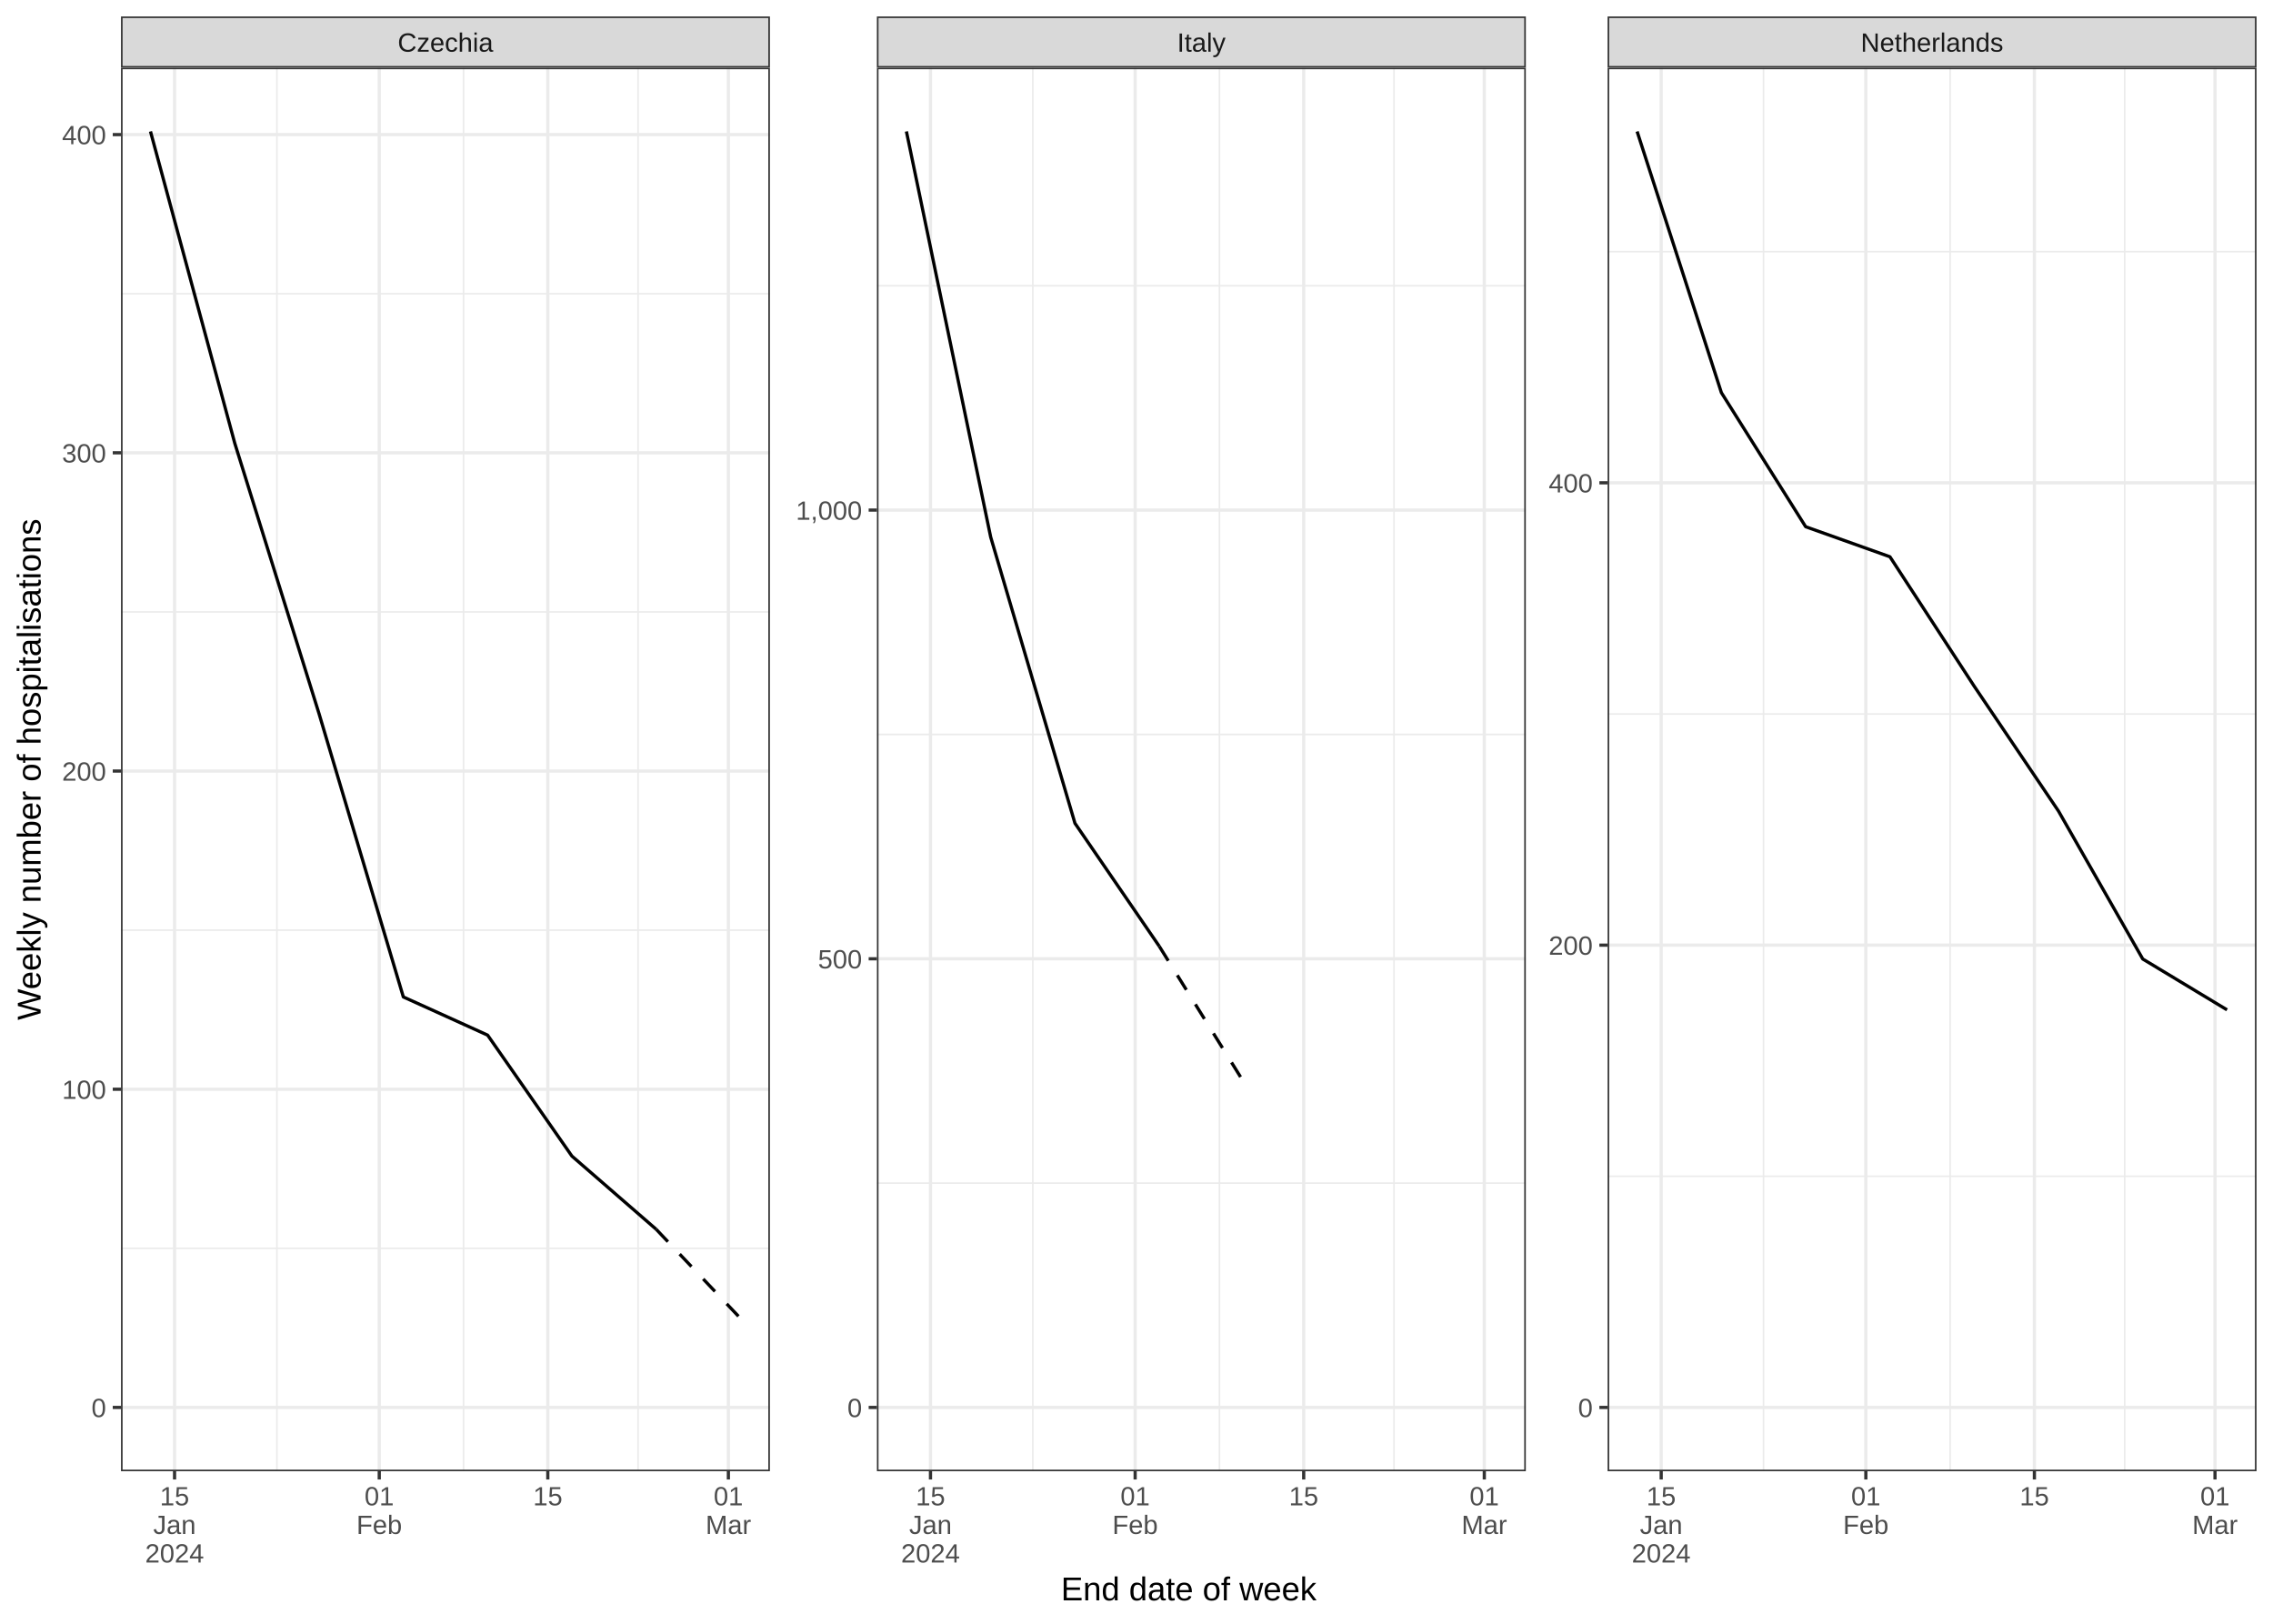
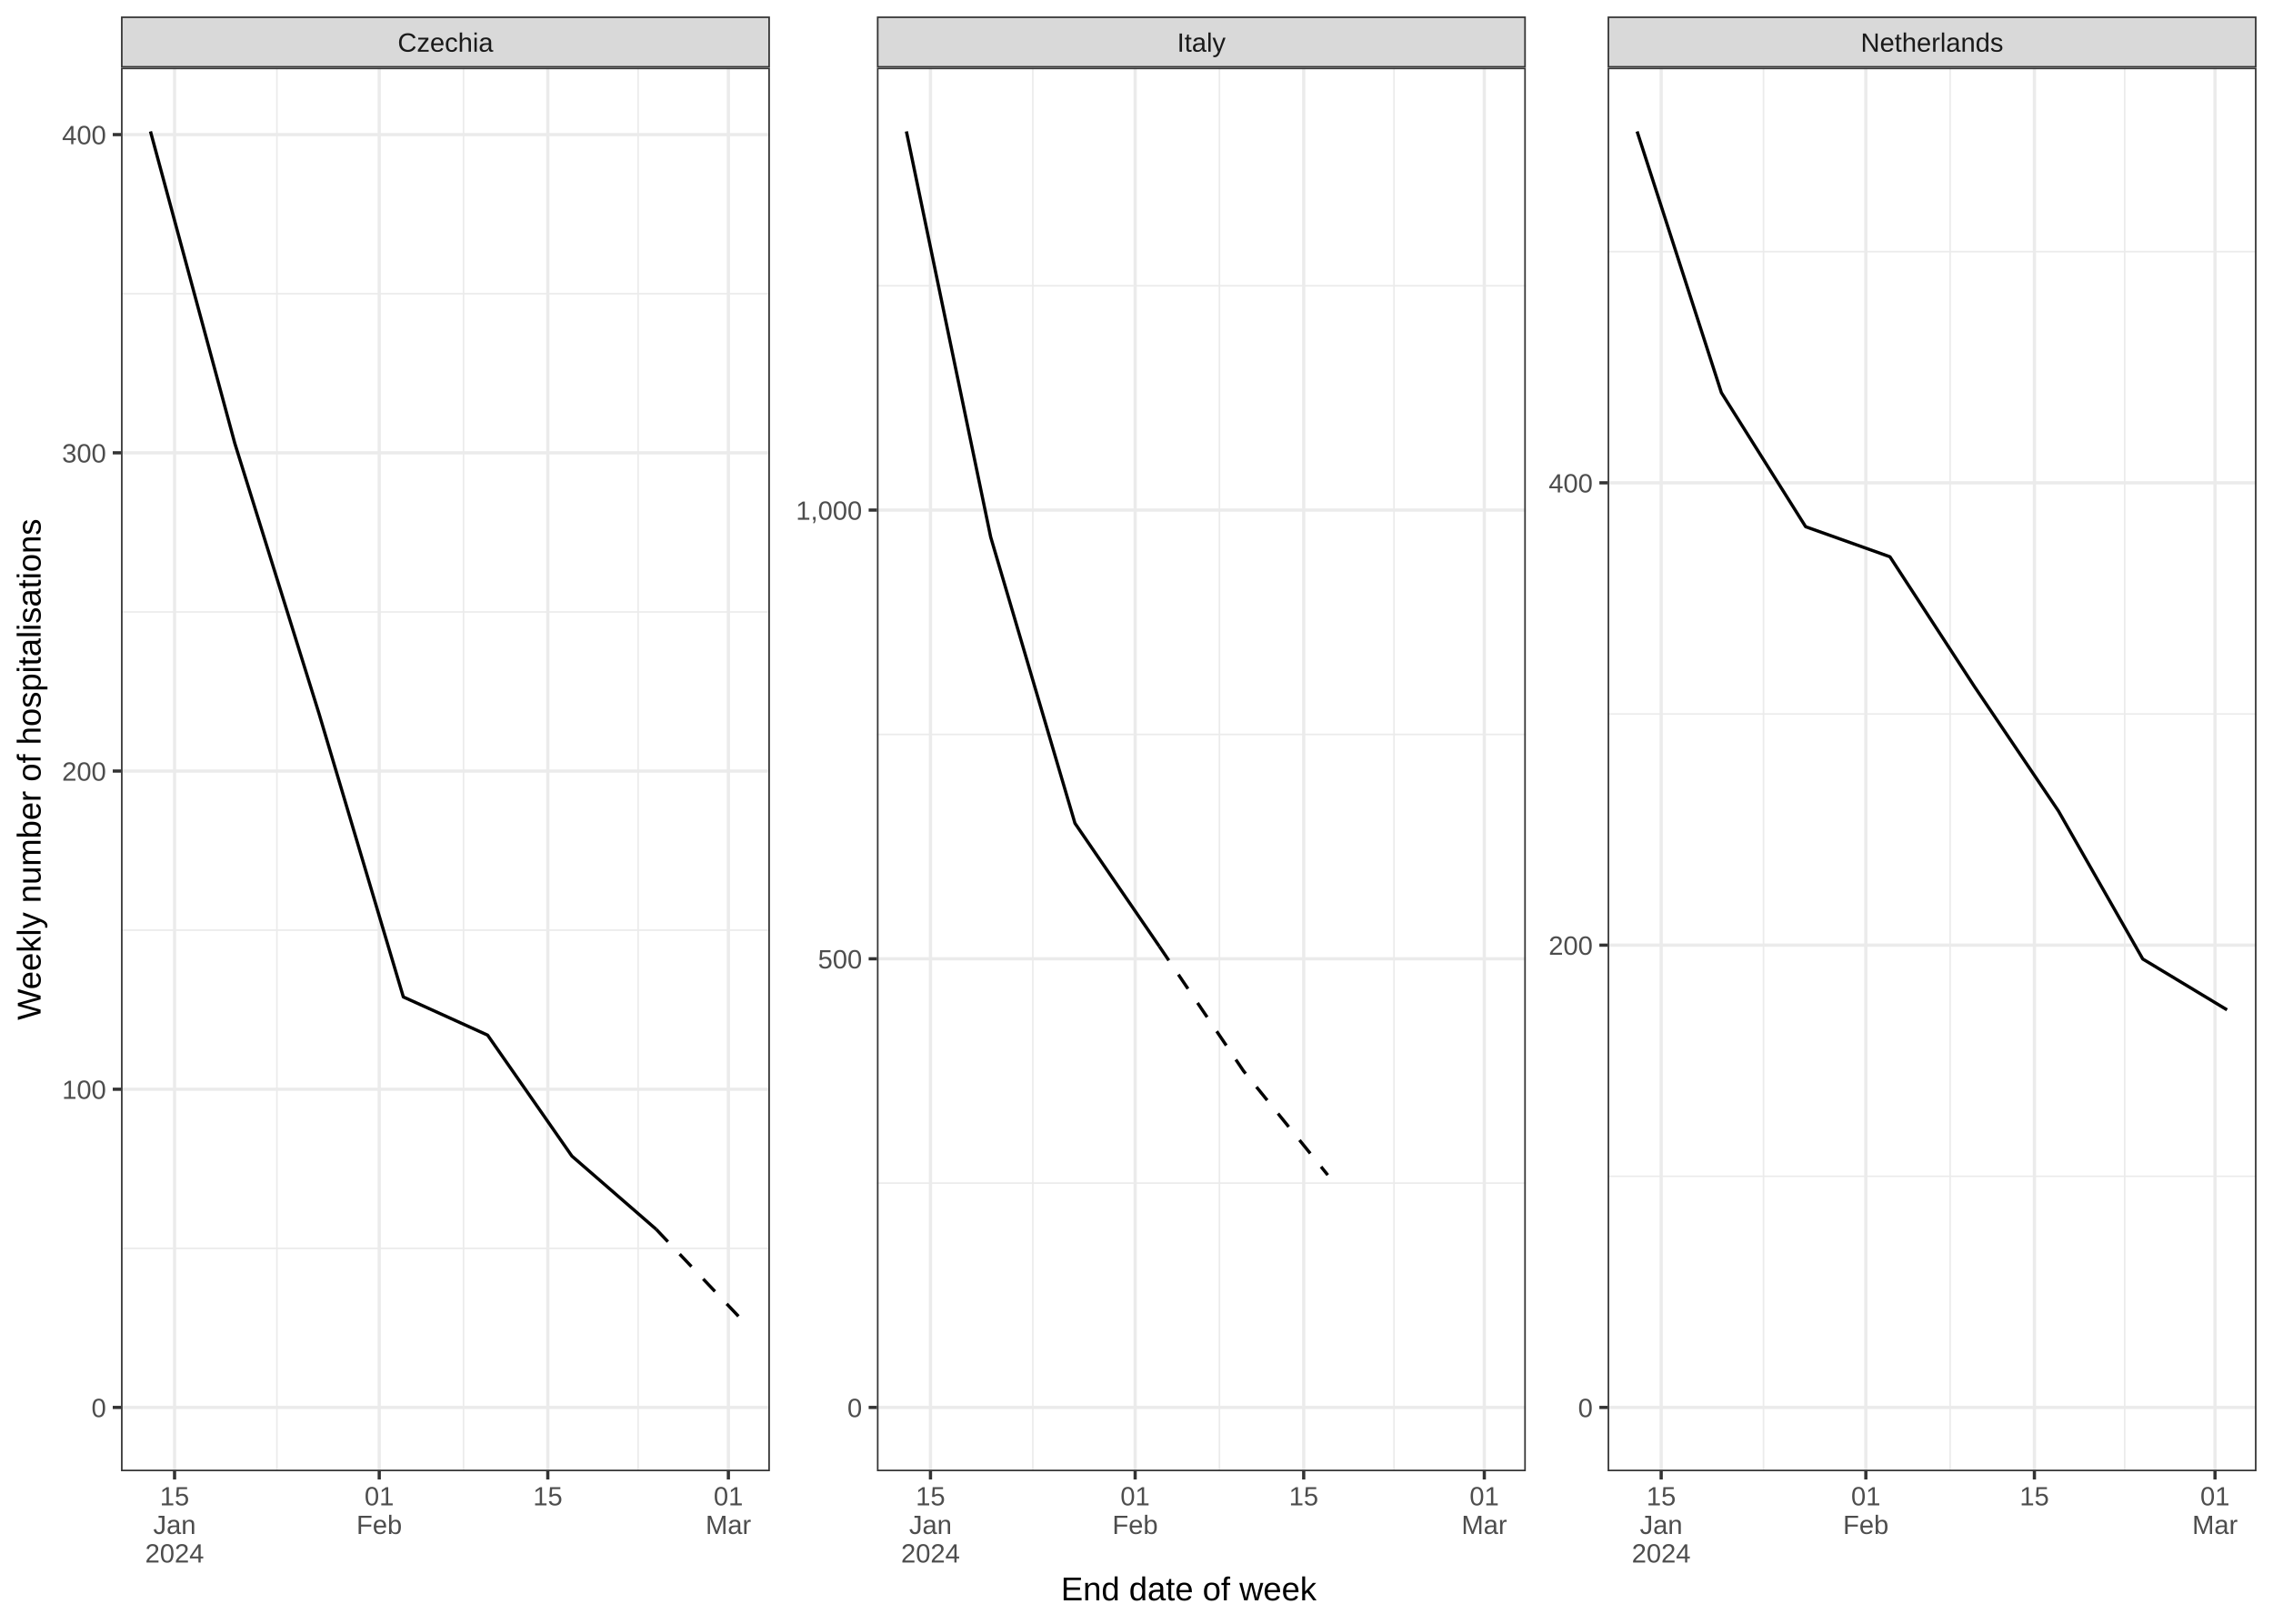
<svg xmlns="http://www.w3.org/2000/svg" class="svglite" width="756.00pt" height="540.00pt" viewBox="0 0 756.00 540.00">
  <defs>
    <style type="text/css">
    .svglite line, .svglite polyline, .svglite polygon, .svglite path, .svglite rect, .svglite circle {
      fill: none;
      stroke: #000000;
      stroke-linecap: round;
      stroke-linejoin: round;
      stroke-miterlimit: 10.00;
    }
    .svglite text {
      white-space: pre;
    }
  </style>
  </defs>
  <rect width="100%" height="100%" style="stroke: none; fill: #FFFFFF;" />
  <defs>
    <clipPath id="cpMC4wMHw3NTYuMDB8MC4wMHw1NDAuMDA=">
      <rect x="0.00" y="0.00" width="756.00" height="540.00" />
    </clipPath>
  </defs>
  <g clip-path="url(#cpMC4wMHw3NTYuMDB8MC4wMHw1NDAuMDA=)">
    <rect x="0.00" y="0.00" width="756.00" height="540.00" style="stroke-width: 1.07; stroke: #FFFFFF; fill: #FFFFFF;" />
  </g>
  <defs>
    <clipPath id="cpNDAuMjR8MjU2LjA4fDIyLjQ5fDQ4OS4yOQ==">
      <rect x="40.24" y="22.49" width="215.83" height="466.80" />
    </clipPath>
  </defs>
  <g clip-path="url(#cpNDAuMjR8MjU2LjA4fDIyLjQ5fDQ4OS4yOQ==)">
    <rect x="40.24" y="22.49" width="215.83" height="466.80" style="stroke-width: 1.07; stroke: none; fill: #FFFFFF;" />
    <polyline points="40.24,415.16 256.08,415.16 " style="stroke-width: 0.53; stroke: #EBEBEB; stroke-linecap: butt;" />
    <polyline points="40.24,309.33 256.08,309.33 " style="stroke-width: 0.53; stroke: #EBEBEB; stroke-linecap: butt;" />
    <polyline points="40.24,203.51 256.08,203.51 " style="stroke-width: 0.53; stroke: #EBEBEB; stroke-linecap: butt;" />
    <polyline points="40.24,97.68 256.08,97.68 " style="stroke-width: 0.53; stroke: #EBEBEB; stroke-linecap: butt;" />
    <polyline points="92.10,489.29 92.10,22.49 " style="stroke-width: 0.53; stroke: #EBEBEB; stroke-linecap: butt;" />
    <polyline points="154.17,489.29 154.17,22.49 " style="stroke-width: 0.53; stroke: #EBEBEB; stroke-linecap: butt;" />
    <polyline points="212.23,489.29 212.23,22.49 " style="stroke-width: 0.53; stroke: #EBEBEB; stroke-linecap: butt;" />
    <polyline points="40.24,468.07 256.08,468.07 " style="stroke-width: 1.07; stroke: #EBEBEB; stroke-linecap: butt;" />
    <polyline points="40.24,362.24 256.08,362.24 " style="stroke-width: 1.07; stroke: #EBEBEB; stroke-linecap: butt;" />
    <polyline points="40.24,256.42 256.08,256.42 " style="stroke-width: 1.07; stroke: #EBEBEB; stroke-linecap: butt;" />
    <polyline points="40.24,150.59 256.08,150.59 " style="stroke-width: 1.07; stroke: #EBEBEB; stroke-linecap: butt;" />
    <polyline points="40.24,44.77 256.08,44.77 " style="stroke-width: 1.07; stroke: #EBEBEB; stroke-linecap: butt;" />
    <polyline points="58.06,489.29 58.06,22.49 " style="stroke-width: 1.07; stroke: #EBEBEB; stroke-linecap: butt;" />
    <polyline points="126.14,489.29 126.14,22.49 " style="stroke-width: 1.07; stroke: #EBEBEB; stroke-linecap: butt;" />
    <polyline points="182.20,489.29 182.20,22.49 " style="stroke-width: 1.07; stroke: #EBEBEB; stroke-linecap: butt;" />
    <polyline points="242.26,489.29 242.26,22.49 " style="stroke-width: 1.07; stroke: #EBEBEB; stroke-linecap: butt;" />
    <polyline points="50.05,43.71 78.09,147.42 106.12,237.37 134.15,331.55 162.18,344.25 190.21,384.47 218.24,408.81 " style="stroke-width: 1.07; stroke-linecap: butt;" />
    <polyline points="218.24,408.81 246.27,438.44 " style="stroke-width: 1.07; stroke-dasharray: 5.69,5.69; stroke-linecap: butt;" />
    <rect x="40.24" y="22.49" width="215.83" height="466.80" style="stroke-width: 1.07; stroke: #333333;" />
  </g>
  <g clip-path="url(#cpMC4wMHw3NTYuMDB8MC4wMHw1NDAuMDA=)">
</g>
  <defs>
    <clipPath id="cpMjkxLjY2fDUwNy40OXwyMi40OXw0ODkuMjk=">
      <rect x="291.66" y="22.49" width="215.83" height="466.80" />
    </clipPath>
  </defs>
  <g clip-path="url(#cpMjkxLjY2fDUwNy40OXwyMi40OXw0ODkuMjk=)">
    <rect x="291.66" y="22.49" width="215.83" height="466.80" style="stroke-width: 1.07; stroke: none; fill: #FFFFFF;" />
    <polyline points="291.66,393.46 507.49,393.46 " style="stroke-width: 0.53; stroke: #EBEBEB; stroke-linecap: butt;" />
    <polyline points="291.66,244.25 507.49,244.25 " style="stroke-width: 0.53; stroke: #EBEBEB; stroke-linecap: butt;" />
    <polyline points="291.66,95.04 507.49,95.04 " style="stroke-width: 0.53; stroke: #EBEBEB; stroke-linecap: butt;" />
    <polyline points="343.52,489.29 343.52,22.49 " style="stroke-width: 0.53; stroke: #EBEBEB; stroke-linecap: butt;" />
    <polyline points="405.58,489.29 405.58,22.49 " style="stroke-width: 0.53; stroke: #EBEBEB; stroke-linecap: butt;" />
    <polyline points="463.65,489.29 463.65,22.49 " style="stroke-width: 0.53; stroke: #EBEBEB; stroke-linecap: butt;" />
    <polyline points="291.66,468.07 507.49,468.07 " style="stroke-width: 1.07; stroke: #EBEBEB; stroke-linecap: butt;" />
    <polyline points="291.66,318.86 507.49,318.86 " style="stroke-width: 1.07; stroke: #EBEBEB; stroke-linecap: butt;" />
    <polyline points="291.66,169.64 507.49,169.64 " style="stroke-width: 1.07; stroke: #EBEBEB; stroke-linecap: butt;" />
    <polyline points="309.48,489.29 309.48,22.49 " style="stroke-width: 1.07; stroke: #EBEBEB; stroke-linecap: butt;" />
    <polyline points="377.55,489.29 377.55,22.49 " style="stroke-width: 1.07; stroke: #EBEBEB; stroke-linecap: butt;" />
    <polyline points="433.61,489.29 433.61,22.49 " style="stroke-width: 1.07; stroke: #EBEBEB; stroke-linecap: butt;" />
    <polyline points="493.68,489.29 493.68,22.49 " style="stroke-width: 1.07; stroke: #EBEBEB; stroke-linecap: butt;" />
    <polyline points="301.47,43.71 329.50,178.60 357.53,273.79 385.56,314.68 " style="stroke-width: 1.07; stroke-linecap: butt;" />
-     <polyline points="385.56,314.68 413.59,359.74 " style="stroke-width: 1.07; stroke-dasharray: 5.69,5.69; stroke-linecap: butt;" />
+     <polyline points="385.56,314.68 413.59,356.16 441.62,390.78 " style="stroke-width: 1.07; stroke-dasharray: 5.69,5.69; stroke-linecap: butt;" />
    <rect x="291.66" y="22.49" width="215.83" height="466.80" style="stroke-width: 1.07; stroke: #333333;" />
  </g>
  <g clip-path="url(#cpMC4wMHw3NTYuMDB8MC4wMHw1NDAuMDA=)">
</g>
  <defs>
    <clipPath id="cpNTM0LjY5fDc1MC41MnwyMi40OXw0ODkuMjk=">
      <rect x="534.69" y="22.49" width="215.83" height="466.80" />
    </clipPath>
  </defs>
  <g clip-path="url(#cpNTM0LjY5fDc1MC41MnwyMi40OXw0ODkuMjk=)">
    <rect x="534.69" y="22.49" width="215.83" height="466.80" style="stroke-width: 1.07; stroke: none; fill: #FFFFFF;" />
    <polyline points="534.69,391.19 750.52,391.19 " style="stroke-width: 0.53; stroke: #EBEBEB; stroke-linecap: butt;" />
    <polyline points="534.69,237.44 750.52,237.44 " style="stroke-width: 0.53; stroke: #EBEBEB; stroke-linecap: butt;" />
    <polyline points="534.69,83.68 750.52,83.68 " style="stroke-width: 0.53; stroke: #EBEBEB; stroke-linecap: butt;" />
    <polyline points="586.54,489.29 586.54,22.49 " style="stroke-width: 0.53; stroke: #EBEBEB; stroke-linecap: butt;" />
    <polyline points="648.61,489.29 648.61,22.49 " style="stroke-width: 0.53; stroke: #EBEBEB; stroke-linecap: butt;" />
    <polyline points="706.67,489.29 706.67,22.49 " style="stroke-width: 0.53; stroke: #EBEBEB; stroke-linecap: butt;" />
    <polyline points="534.69,468.07 750.52,468.07 " style="stroke-width: 1.07; stroke: #EBEBEB; stroke-linecap: butt;" />
    <polyline points="534.69,314.32 750.52,314.32 " style="stroke-width: 1.07; stroke: #EBEBEB; stroke-linecap: butt;" />
    <polyline points="534.69,160.56 750.52,160.56 " style="stroke-width: 1.07; stroke: #EBEBEB; stroke-linecap: butt;" />
    <polyline points="552.51,489.29 552.51,22.49 " style="stroke-width: 1.07; stroke: #EBEBEB; stroke-linecap: butt;" />
    <polyline points="620.58,489.29 620.58,22.49 " style="stroke-width: 1.07; stroke: #EBEBEB; stroke-linecap: butt;" />
    <polyline points="676.64,489.29 676.64,22.49 " style="stroke-width: 1.07; stroke: #EBEBEB; stroke-linecap: butt;" />
    <polyline points="736.71,489.29 736.71,22.49 " style="stroke-width: 1.07; stroke: #EBEBEB; stroke-linecap: butt;" />
    <polyline points="544.50,43.71 572.53,130.58 600.56,175.17 628.59,185.16 656.62,228.21 684.65,269.73 712.68,318.93 740.71,335.84 " style="stroke-width: 1.07; stroke-linecap: butt;" />
    <rect x="534.69" y="22.49" width="215.83" height="466.80" style="stroke-width: 1.07; stroke: #333333;" />
  </g>
  <g clip-path="url(#cpMC4wMHw3NTYuMDB8MC4wMHw1NDAuMDA=)">
</g>
  <defs>
    <clipPath id="cpNDAuMjR8MjU2LjA4fDUuNDh8MjIuNDk=">
      <rect x="40.24" y="5.48" width="215.83" height="17.01" />
    </clipPath>
  </defs>
  <g clip-path="url(#cpNDAuMjR8MjU2LjA4fDUuNDh8MjIuNDk=)">
    <rect x="40.24" y="5.48" width="215.83" height="17.01" style="stroke-width: 1.07; stroke: #333333; fill: #D9D9D9;" />
    <text x="148.16" y="17.19" text-anchor="middle" style="font-size: 8.80px;fill: #1A1A1A; font-family: &quot;Liberation Sans&quot;;" textLength="34.42px" lengthAdjust="spacingAndGlyphs">Czechia</text>
  </g>
  <g clip-path="url(#cpMC4wMHw3NTYuMDB8MC4wMHw1NDAuMDA=)">
</g>
  <defs>
    <clipPath id="cpMjkxLjY2fDUwNy40OXw1LjQ4fDIyLjQ5">
      <rect x="291.66" y="5.48" width="215.83" height="17.01" />
    </clipPath>
  </defs>
  <g clip-path="url(#cpMjkxLjY2fDUwNy40OXw1LjQ4fDIyLjQ5)">
    <rect x="291.66" y="5.48" width="215.83" height="17.01" style="stroke-width: 1.07; stroke: #333333; fill: #D9D9D9;" />
    <text x="399.58" y="17.19" text-anchor="middle" style="font-size: 8.80px;fill: #1A1A1A; font-family: &quot;Liberation Sans&quot;;" textLength="19.09px" lengthAdjust="spacingAndGlyphs">Italy</text>
  </g>
  <g clip-path="url(#cpMC4wMHw3NTYuMDB8MC4wMHw1NDAuMDA=)">
</g>
  <defs>
    <clipPath id="cpNTM0LjY5fDc1MC41Mnw1LjQ4fDIyLjQ5">
      <rect x="534.69" y="5.48" width="215.83" height="17.01" />
    </clipPath>
  </defs>
  <g clip-path="url(#cpNTM0LjY5fDc1MC41Mnw1LjQ4fDIyLjQ5)">
    <rect x="534.69" y="5.48" width="215.83" height="17.01" style="stroke-width: 1.07; stroke: #333333; fill: #D9D9D9;" />
    <text x="642.60" y="17.19" text-anchor="middle" style="font-size: 8.80px;fill: #1A1A1A; font-family: &quot;Liberation Sans&quot;;" textLength="53.63px" lengthAdjust="spacingAndGlyphs">Netherlands</text>
  </g>
  <g clip-path="url(#cpMC4wMHw3NTYuMDB8MC4wMHw1NDAuMDA=)">
    <polyline points="58.06,492.03 58.06,489.29 " style="stroke-width: 1.07; stroke: #333333; stroke-linecap: butt;" />
    <polyline points="126.14,492.03 126.14,489.29 " style="stroke-width: 1.07; stroke: #333333; stroke-linecap: butt;" />
    <polyline points="182.20,492.03 182.20,489.29 " style="stroke-width: 1.07; stroke: #333333; stroke-linecap: butt;" />
    <polyline points="242.26,492.03 242.26,489.29 " style="stroke-width: 1.07; stroke: #333333; stroke-linecap: butt;" />
    <text x="58.06" y="500.63" text-anchor="middle" style="font-size: 8.80px;fill: #4D4D4D; font-family: &quot;Liberation Sans&quot;;" textLength="11.19px" lengthAdjust="spacingAndGlyphs">15</text>
    <text x="58.06" y="510.14" text-anchor="middle" style="font-size: 8.80px;fill: #4D4D4D; font-family: &quot;Liberation Sans&quot;;" textLength="13.56px" lengthAdjust="spacingAndGlyphs">Jan</text>
    <text x="58.06" y="519.64" text-anchor="middle" style="font-size: 8.80px;fill: #4D4D4D; font-family: &quot;Liberation Sans&quot;;" textLength="22.38px" lengthAdjust="spacingAndGlyphs">2024</text>
    <text x="126.14" y="500.63" text-anchor="middle" style="font-size: 8.80px;fill: #4D4D4D; font-family: &quot;Liberation Sans&quot;;" textLength="11.19px" lengthAdjust="spacingAndGlyphs">01</text>
    <text x="126.14" y="510.14" text-anchor="middle" style="font-size: 8.80px;fill: #4D4D4D; font-family: &quot;Liberation Sans&quot;;" textLength="15.58px" lengthAdjust="spacingAndGlyphs">Feb</text>
    <text x="182.20" y="500.63" text-anchor="middle" style="font-size: 8.80px;fill: #4D4D4D; font-family: &quot;Liberation Sans&quot;;" textLength="11.19px" lengthAdjust="spacingAndGlyphs">15</text>
    <text x="242.26" y="500.63" text-anchor="middle" style="font-size: 8.80px;fill: #4D4D4D; font-family: &quot;Liberation Sans&quot;;" textLength="11.19px" lengthAdjust="spacingAndGlyphs">01</text>
    <text x="242.26" y="510.14" text-anchor="middle" style="font-size: 8.80px;fill: #4D4D4D; font-family: &quot;Liberation Sans&quot;;" textLength="16.60px" lengthAdjust="spacingAndGlyphs">Mar</text>
    <polyline points="309.48,492.03 309.48,489.29 " style="stroke-width: 1.07; stroke: #333333; stroke-linecap: butt;" />
    <polyline points="377.55,492.03 377.55,489.29 " style="stroke-width: 1.07; stroke: #333333; stroke-linecap: butt;" />
    <polyline points="433.61,492.03 433.61,489.29 " style="stroke-width: 1.07; stroke: #333333; stroke-linecap: butt;" />
    <polyline points="493.68,492.03 493.68,489.29 " style="stroke-width: 1.07; stroke: #333333; stroke-linecap: butt;" />
    <text x="309.48" y="500.63" text-anchor="middle" style="font-size: 8.80px;fill: #4D4D4D; font-family: &quot;Liberation Sans&quot;;" textLength="11.19px" lengthAdjust="spacingAndGlyphs">15</text>
    <text x="309.48" y="510.14" text-anchor="middle" style="font-size: 8.80px;fill: #4D4D4D; font-family: &quot;Liberation Sans&quot;;" textLength="13.56px" lengthAdjust="spacingAndGlyphs">Jan</text>
    <text x="309.48" y="519.64" text-anchor="middle" style="font-size: 8.80px;fill: #4D4D4D; font-family: &quot;Liberation Sans&quot;;" textLength="22.38px" lengthAdjust="spacingAndGlyphs">2024</text>
    <text x="377.55" y="500.63" text-anchor="middle" style="font-size: 8.80px;fill: #4D4D4D; font-family: &quot;Liberation Sans&quot;;" textLength="11.19px" lengthAdjust="spacingAndGlyphs">01</text>
    <text x="377.55" y="510.14" text-anchor="middle" style="font-size: 8.80px;fill: #4D4D4D; font-family: &quot;Liberation Sans&quot;;" textLength="15.58px" lengthAdjust="spacingAndGlyphs">Feb</text>
    <text x="433.61" y="500.63" text-anchor="middle" style="font-size: 8.80px;fill: #4D4D4D; font-family: &quot;Liberation Sans&quot;;" textLength="11.19px" lengthAdjust="spacingAndGlyphs">15</text>
    <text x="493.68" y="500.63" text-anchor="middle" style="font-size: 8.80px;fill: #4D4D4D; font-family: &quot;Liberation Sans&quot;;" textLength="11.19px" lengthAdjust="spacingAndGlyphs">01</text>
    <text x="493.68" y="510.14" text-anchor="middle" style="font-size: 8.80px;fill: #4D4D4D; font-family: &quot;Liberation Sans&quot;;" textLength="16.60px" lengthAdjust="spacingAndGlyphs">Mar</text>
    <polyline points="552.51,492.03 552.51,489.29 " style="stroke-width: 1.07; stroke: #333333; stroke-linecap: butt;" />
    <polyline points="620.58,492.03 620.58,489.29 " style="stroke-width: 1.07; stroke: #333333; stroke-linecap: butt;" />
    <polyline points="676.64,492.03 676.64,489.29 " style="stroke-width: 1.07; stroke: #333333; stroke-linecap: butt;" />
    <polyline points="736.71,492.03 736.71,489.29 " style="stroke-width: 1.07; stroke: #333333; stroke-linecap: butt;" />
    <text x="552.51" y="500.63" text-anchor="middle" style="font-size: 8.80px;fill: #4D4D4D; font-family: &quot;Liberation Sans&quot;;" textLength="11.19px" lengthAdjust="spacingAndGlyphs">15</text>
    <text x="552.51" y="510.14" text-anchor="middle" style="font-size: 8.80px;fill: #4D4D4D; font-family: &quot;Liberation Sans&quot;;" textLength="13.56px" lengthAdjust="spacingAndGlyphs">Jan</text>
    <text x="552.51" y="519.64" text-anchor="middle" style="font-size: 8.80px;fill: #4D4D4D; font-family: &quot;Liberation Sans&quot;;" textLength="22.38px" lengthAdjust="spacingAndGlyphs">2024</text>
    <text x="620.58" y="500.63" text-anchor="middle" style="font-size: 8.80px;fill: #4D4D4D; font-family: &quot;Liberation Sans&quot;;" textLength="11.19px" lengthAdjust="spacingAndGlyphs">01</text>
    <text x="620.58" y="510.14" text-anchor="middle" style="font-size: 8.80px;fill: #4D4D4D; font-family: &quot;Liberation Sans&quot;;" textLength="15.58px" lengthAdjust="spacingAndGlyphs">Feb</text>
    <text x="676.64" y="500.63" text-anchor="middle" style="font-size: 8.80px;fill: #4D4D4D; font-family: &quot;Liberation Sans&quot;;" textLength="11.19px" lengthAdjust="spacingAndGlyphs">15</text>
    <text x="736.71" y="500.63" text-anchor="middle" style="font-size: 8.80px;fill: #4D4D4D; font-family: &quot;Liberation Sans&quot;;" textLength="11.19px" lengthAdjust="spacingAndGlyphs">01</text>
    <text x="736.71" y="510.14" text-anchor="middle" style="font-size: 8.80px;fill: #4D4D4D; font-family: &quot;Liberation Sans&quot;;" textLength="16.60px" lengthAdjust="spacingAndGlyphs">Mar</text>
    <text x="529.76" y="471.28" text-anchor="end" style="font-size: 8.80px;fill: #4D4D4D; font-family: &quot;Liberation Sans&quot;;" textLength="5.59px" lengthAdjust="spacingAndGlyphs">0</text>
    <text x="529.76" y="317.52" text-anchor="end" style="font-size: 8.80px;fill: #4D4D4D; font-family: &quot;Liberation Sans&quot;;" textLength="16.78px" lengthAdjust="spacingAndGlyphs">200</text>
    <text x="529.76" y="163.77" text-anchor="end" style="font-size: 8.80px;fill: #4D4D4D; font-family: &quot;Liberation Sans&quot;;" textLength="16.78px" lengthAdjust="spacingAndGlyphs">400</text>
    <polyline points="531.95,468.07 534.69,468.07 " style="stroke-width: 1.07; stroke: #333333; stroke-linecap: butt;" />
    <polyline points="531.95,314.32 534.69,314.32 " style="stroke-width: 1.07; stroke: #333333; stroke-linecap: butt;" />
    <polyline points="531.95,160.56 534.69,160.56 " style="stroke-width: 1.07; stroke: #333333; stroke-linecap: butt;" />
    <text x="286.73" y="471.28" text-anchor="end" style="font-size: 8.80px;fill: #4D4D4D; font-family: &quot;Liberation Sans&quot;;" textLength="5.59px" lengthAdjust="spacingAndGlyphs">0</text>
    <text x="286.73" y="322.06" text-anchor="end" style="font-size: 8.80px;fill: #4D4D4D; font-family: &quot;Liberation Sans&quot;;" textLength="16.78px" lengthAdjust="spacingAndGlyphs">500</text>
    <text x="286.73" y="172.85" text-anchor="end" style="font-size: 8.80px;fill: #4D4D4D; font-family: &quot;Liberation Sans&quot;;" textLength="25.17px" lengthAdjust="spacingAndGlyphs">1,000</text>
    <polyline points="288.92,468.07 291.66,468.07 " style="stroke-width: 1.07; stroke: #333333; stroke-linecap: butt;" />
    <polyline points="288.92,318.86 291.66,318.86 " style="stroke-width: 1.07; stroke: #333333; stroke-linecap: butt;" />
    <polyline points="288.92,169.64 291.66,169.64 " style="stroke-width: 1.07; stroke: #333333; stroke-linecap: butt;" />
    <text x="35.31" y="471.28" text-anchor="end" style="font-size: 8.80px;fill: #4D4D4D; font-family: &quot;Liberation Sans&quot;;" textLength="5.59px" lengthAdjust="spacingAndGlyphs">0</text>
    <text x="35.31" y="365.45" text-anchor="end" style="font-size: 8.80px;fill: #4D4D4D; font-family: &quot;Liberation Sans&quot;;" textLength="16.78px" lengthAdjust="spacingAndGlyphs">100</text>
    <text x="35.31" y="259.63" text-anchor="end" style="font-size: 8.80px;fill: #4D4D4D; font-family: &quot;Liberation Sans&quot;;" textLength="16.78px" lengthAdjust="spacingAndGlyphs">200</text>
    <text x="35.31" y="153.80" text-anchor="end" style="font-size: 8.80px;fill: #4D4D4D; font-family: &quot;Liberation Sans&quot;;" textLength="16.78px" lengthAdjust="spacingAndGlyphs">300</text>
    <text x="35.31" y="47.97" text-anchor="end" style="font-size: 8.80px;fill: #4D4D4D; font-family: &quot;Liberation Sans&quot;;" textLength="16.78px" lengthAdjust="spacingAndGlyphs">400</text>
    <polyline points="37.50,468.07 40.24,468.07 " style="stroke-width: 1.07; stroke: #333333; stroke-linecap: butt;" />
    <polyline points="37.50,362.24 40.24,362.24 " style="stroke-width: 1.07; stroke: #333333; stroke-linecap: butt;" />
    <polyline points="37.50,256.42 40.24,256.42 " style="stroke-width: 1.07; stroke: #333333; stroke-linecap: butt;" />
    <polyline points="37.50,150.59 40.24,150.59 " style="stroke-width: 1.07; stroke: #333333; stroke-linecap: butt;" />
    <polyline points="37.50,44.77 40.24,44.77 " style="stroke-width: 1.07; stroke: #333333; stroke-linecap: butt;" />
    <text x="395.38" y="532.23" text-anchor="middle" style="font-size: 11.00px; font-family: &quot;Liberation Sans&quot;;" textLength="95.72px" lengthAdjust="spacingAndGlyphs">End date of week</text>
    <text transform="translate(13.50,255.89) rotate(-90)" text-anchor="middle" style="font-size: 11.00px; font-family: &quot;Liberation Sans&quot;;" textLength="189.66px" lengthAdjust="spacingAndGlyphs">Weekly number of hospitalisations</text>
  </g>
</svg>
